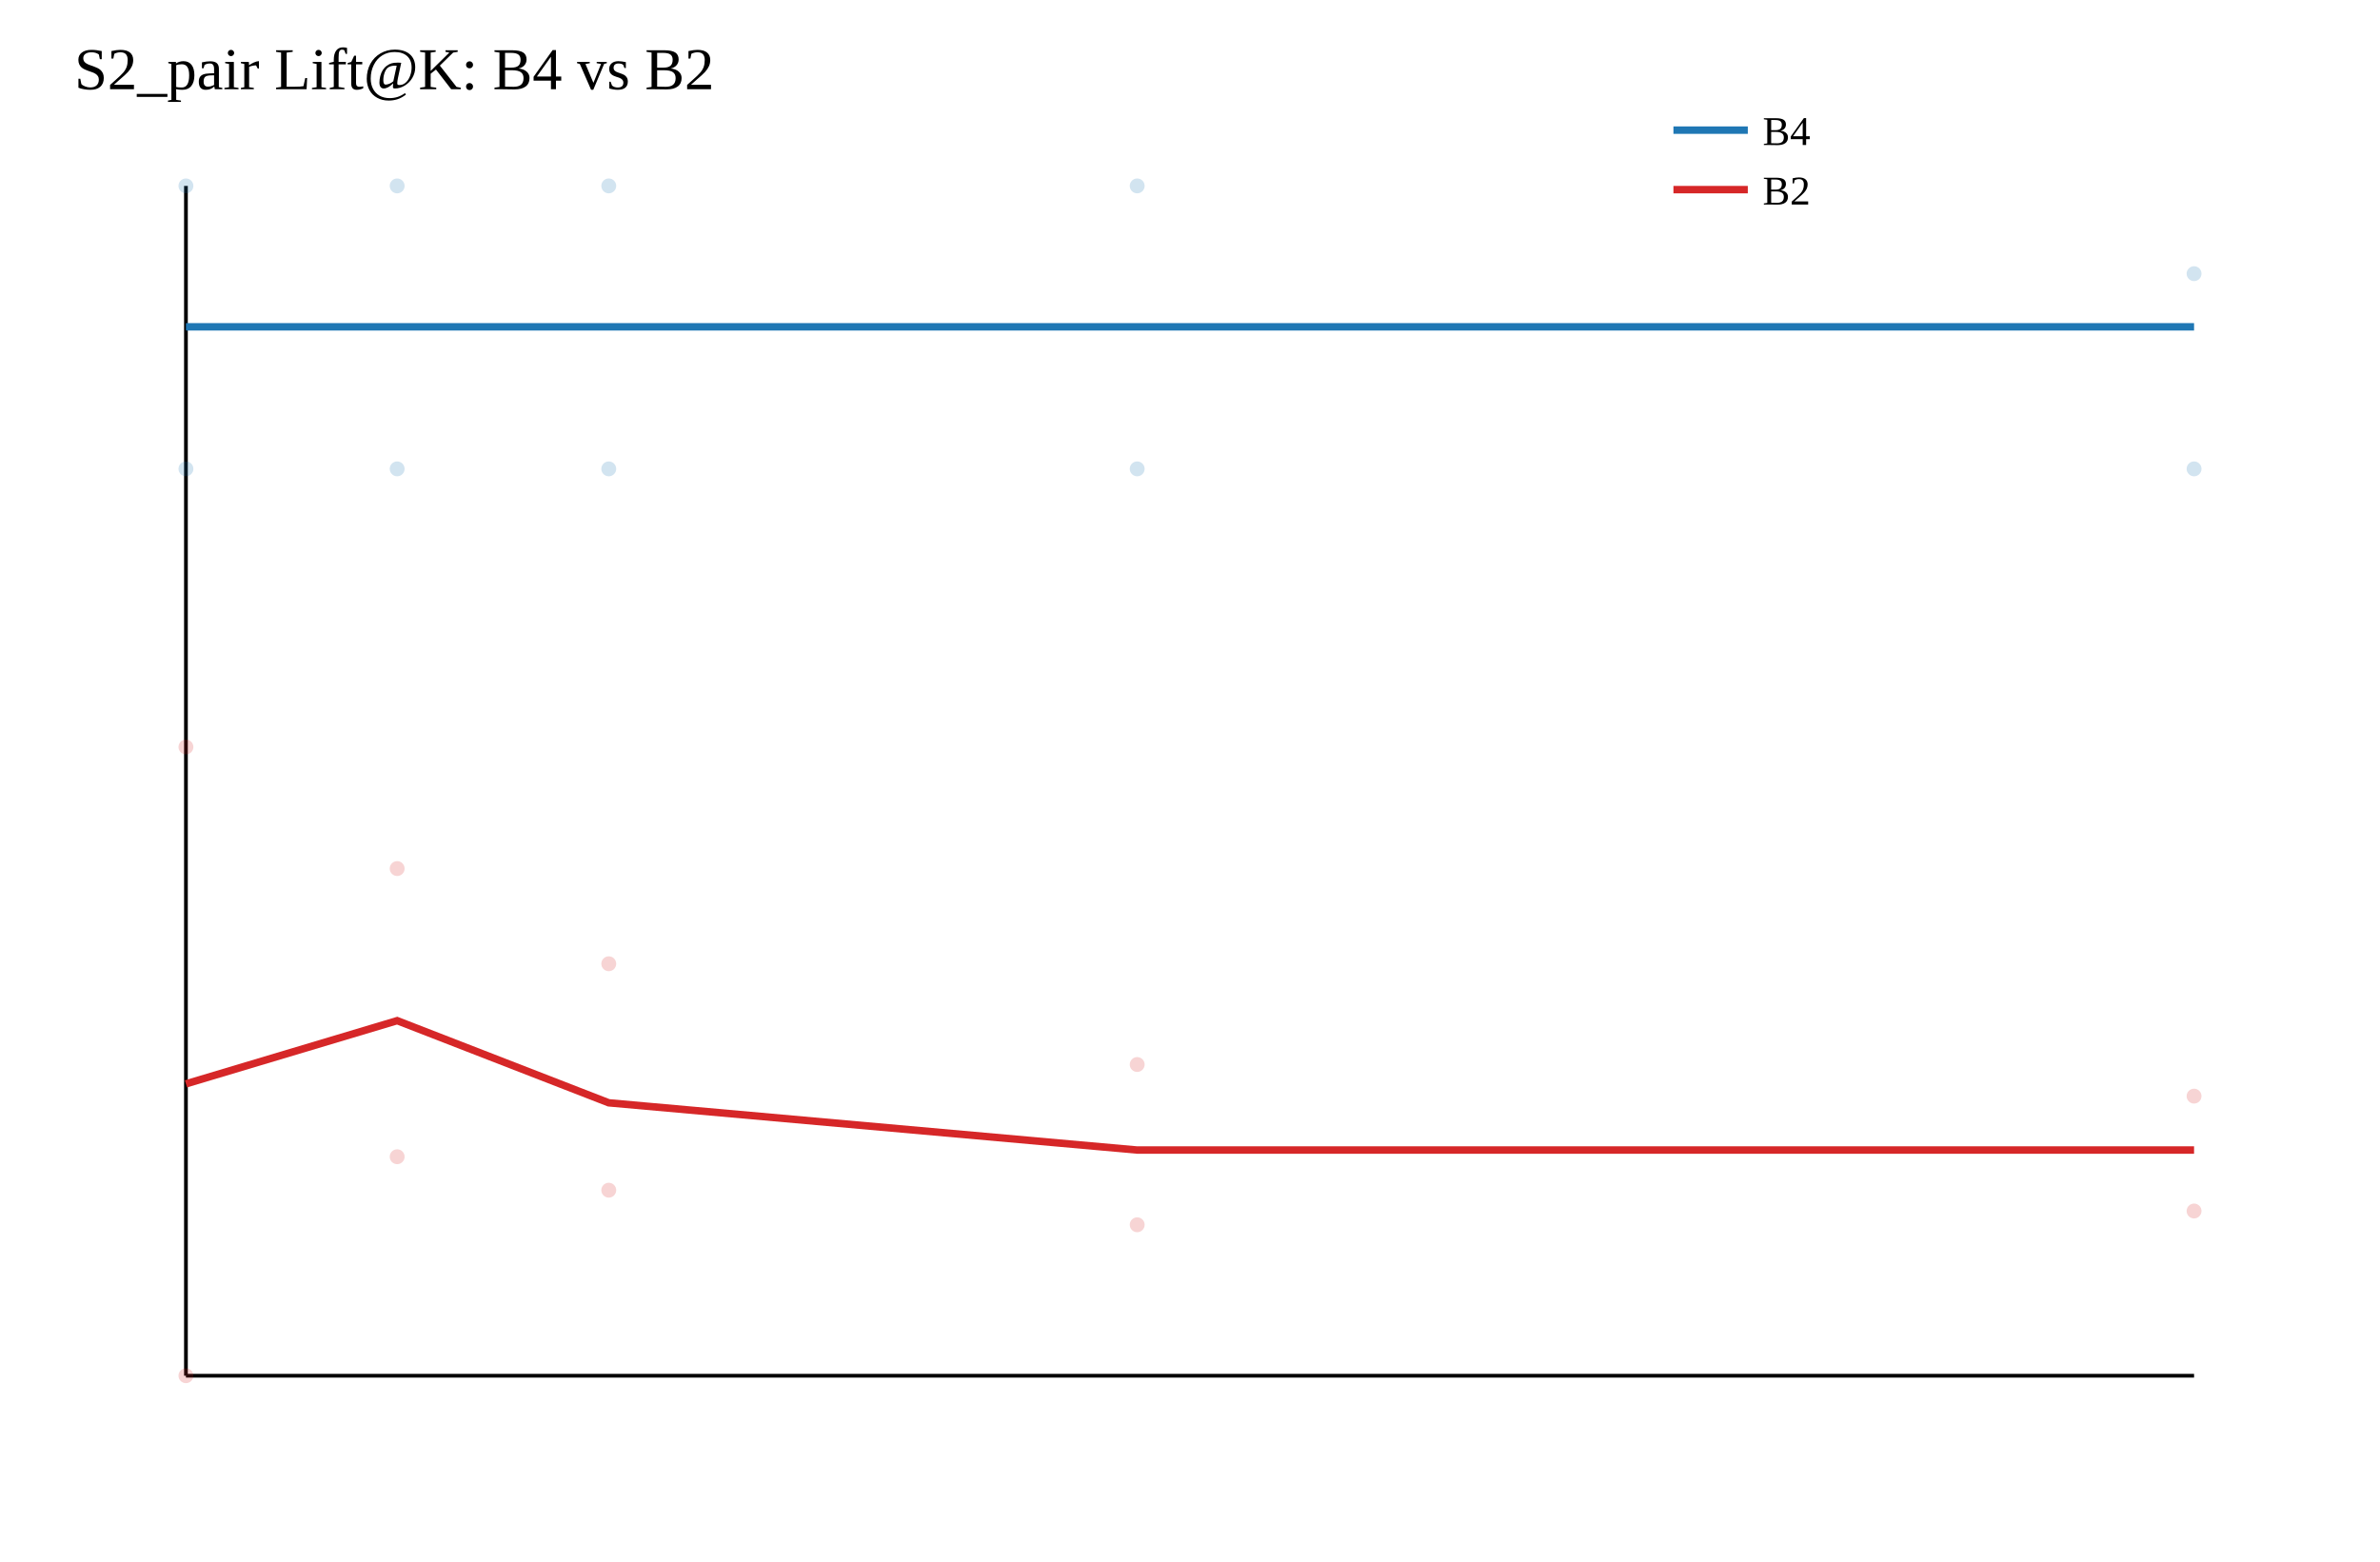
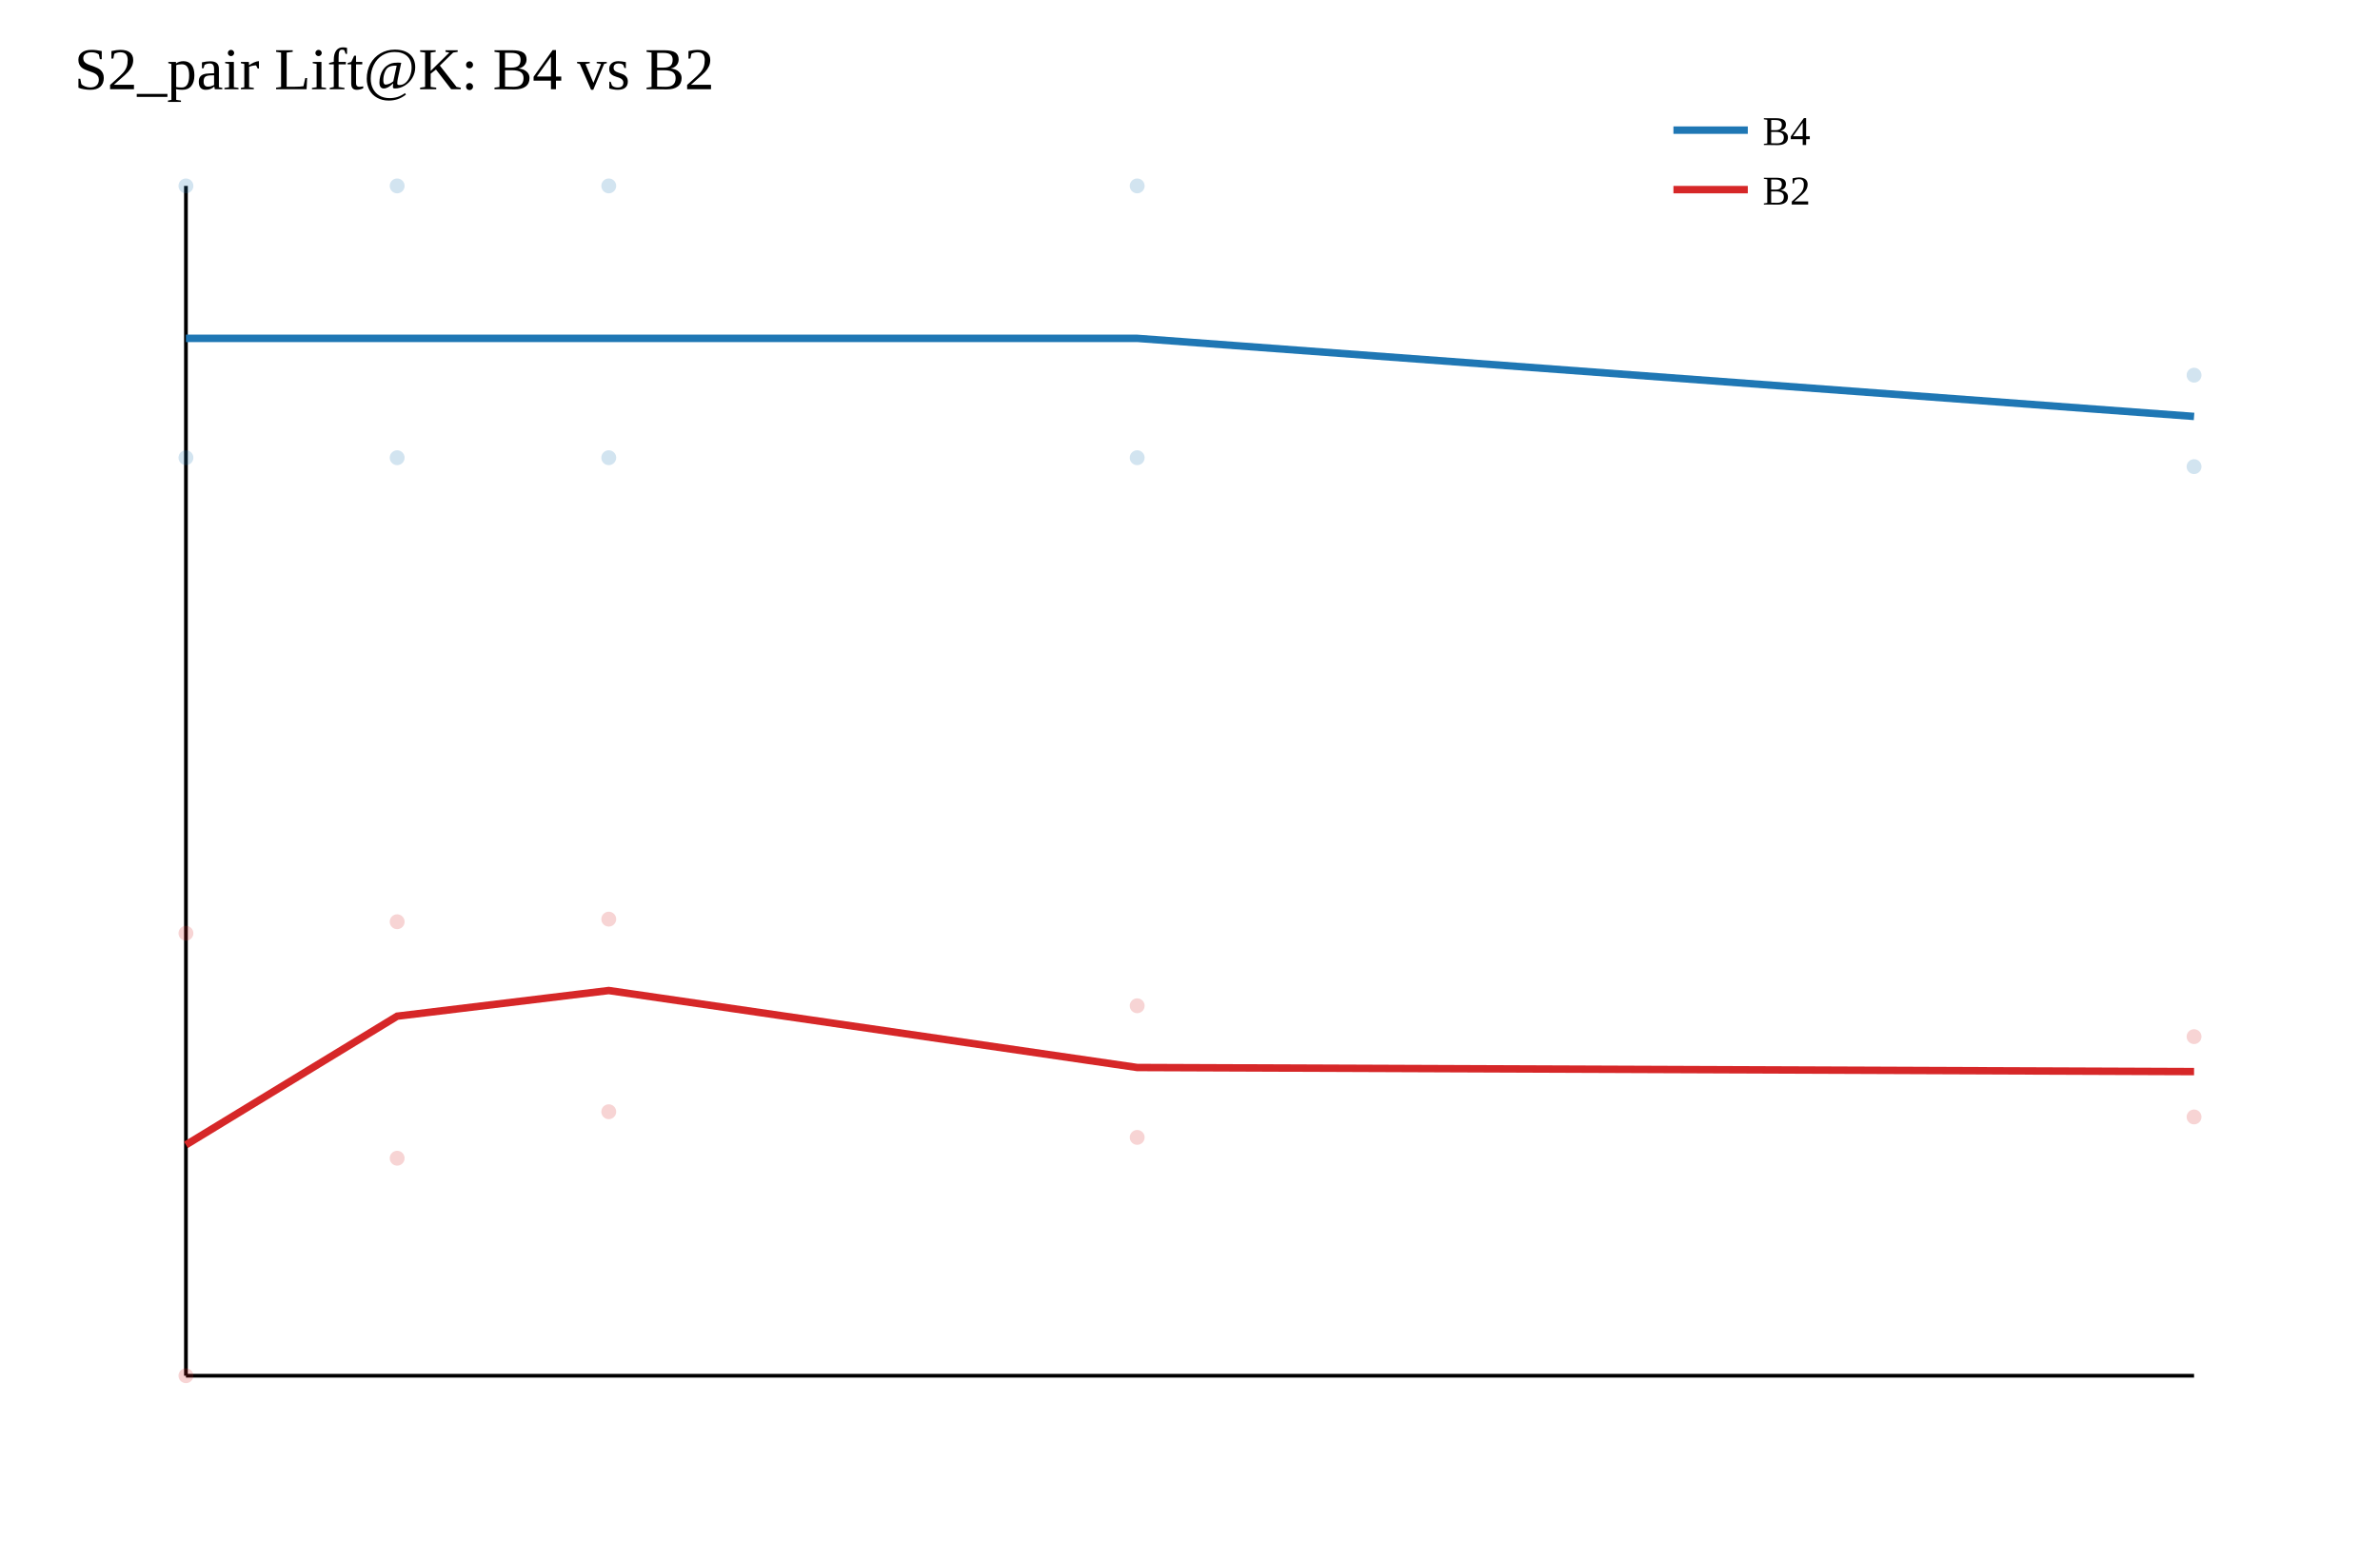
<svg xmlns="http://www.w3.org/2000/svg" width="640" height="420">
  <text x="20" y="24" font-size="16">S2_pair Lift@K: B4 vs B2</text>
  <line x1="50" y1="370" x2="590" y2="370" stroke="black" />
  <line x1="50" y1="370" x2="50" y2="50" stroke="black" />
-   <circle cx="50.0" cy="126.1" r="2" fill="#1f77b4" opacity="0.2" />
-   <circle cx="106.8" cy="126.1" r="2" fill="#1f77b4" opacity="0.2" />
-   <circle cx="163.7" cy="126.1" r="2" fill="#1f77b4" opacity="0.2" />
-   <circle cx="305.8" cy="126.1" r="2" fill="#1f77b4" opacity="0.2" />
-   <circle cx="590.0" cy="126.1" r="2" fill="#1f77b4" opacity="0.2" />
+   <circle cx="50.0" cy="123.1" r="2" fill="#1f77b4" opacity="0.2" />
+   <circle cx="106.8" cy="123.1" r="2" fill="#1f77b4" opacity="0.2" />
+   <circle cx="163.7" cy="123.1" r="2" fill="#1f77b4" opacity="0.2" />
+   <circle cx="305.8" cy="123.1" r="2" fill="#1f77b4" opacity="0.2" />
+   <circle cx="590.0" cy="125.5" r="2" fill="#1f77b4" opacity="0.2" />
  <circle cx="50.0" cy="50.0" r="2" fill="#1f77b4" opacity="0.2" />
  <circle cx="106.8" cy="50.0" r="2" fill="#1f77b4" opacity="0.2" />
  <circle cx="163.7" cy="50.0" r="2" fill="#1f77b4" opacity="0.2" />
  <circle cx="305.8" cy="50.0" r="2" fill="#1f77b4" opacity="0.2" />
-   <circle cx="590.0" cy="73.6" r="2" fill="#1f77b4" opacity="0.2" />
+   <circle cx="590.0" cy="100.9" r="2" fill="#1f77b4" opacity="0.2" />
  <circle cx="50.0" cy="370.0" r="2" fill="#d62728" opacity="0.2" />
-   <circle cx="106.8" cy="311.1" r="2" fill="#d62728" opacity="0.2" />
-   <circle cx="163.7" cy="320.1" r="2" fill="#d62728" opacity="0.2" />
-   <circle cx="305.8" cy="329.4" r="2" fill="#d62728" opacity="0.2" />
-   <circle cx="590.0" cy="325.7" r="2" fill="#d62728" opacity="0.2" />
-   <circle cx="50.0" cy="200.9" r="2" fill="#d62728" opacity="0.2" />
-   <circle cx="106.8" cy="233.6" r="2" fill="#d62728" opacity="0.2" />
-   <circle cx="163.7" cy="259.2" r="2" fill="#d62728" opacity="0.2" />
-   <circle cx="305.8" cy="286.3" r="2" fill="#d62728" opacity="0.2" />
-   <circle cx="590.0" cy="294.8" r="2" fill="#d62728" opacity="0.2" />
-   <polyline fill="none" stroke="#1f77b4" stroke-width="2" points="50.0,87.9 106.8,87.9 163.7,87.9 305.8,87.9 590.0,87.9" />
+   <circle cx="106.8" cy="311.5" r="2" fill="#d62728" opacity="0.2" />
+   <circle cx="163.7" cy="299.0" r="2" fill="#d62728" opacity="0.2" />
+   <circle cx="305.8" cy="305.9" r="2" fill="#d62728" opacity="0.2" />
+   <circle cx="590.0" cy="300.4" r="2" fill="#d62728" opacity="0.2" />
+   <circle cx="50.0" cy="251.0" r="2" fill="#d62728" opacity="0.2" />
+   <circle cx="106.8" cy="247.9" r="2" fill="#d62728" opacity="0.2" />
+   <circle cx="163.7" cy="247.2" r="2" fill="#d62728" opacity="0.2" />
+   <circle cx="305.8" cy="270.5" r="2" fill="#d62728" opacity="0.2" />
+   <circle cx="590.0" cy="278.8" r="2" fill="#d62728" opacity="0.2" />
+   <polyline fill="none" stroke="#1f77b4" stroke-width="2" points="50.0,91.0 106.8,91.0 163.7,91.0 305.8,91.0 590.0,112.0" />
  <line x1="450" y1="35" x2="470" y2="35" stroke="#1f77b4" stroke-width="2" />
  <text x="474" y="39" font-size="11">B4</text>
-   <polyline fill="none" stroke="#d62728" stroke-width="2" points="50.0,291.5 106.8,274.5 163.7,296.6 305.8,309.3 590.0,309.3" />
+   <polyline fill="none" stroke="#d62728" stroke-width="2" points="50.0,307.9 106.8,273.3 163.7,266.4 305.8,287.1 590.0,288.2" />
  <line x1="450" y1="51" x2="470" y2="51" stroke="#d62728" stroke-width="2" />
  <text x="474" y="55" font-size="11">B2</text>
</svg>
